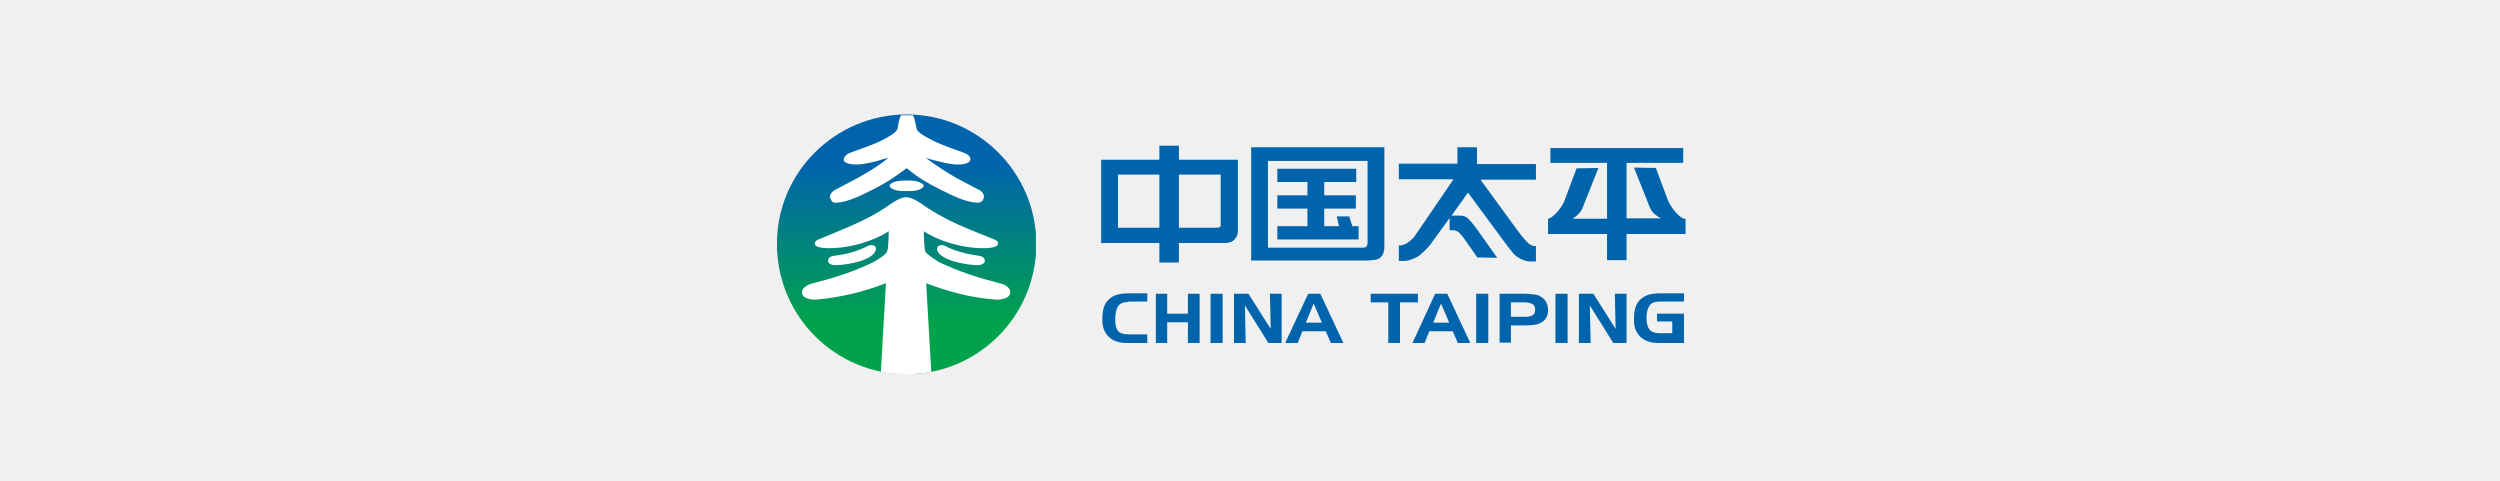
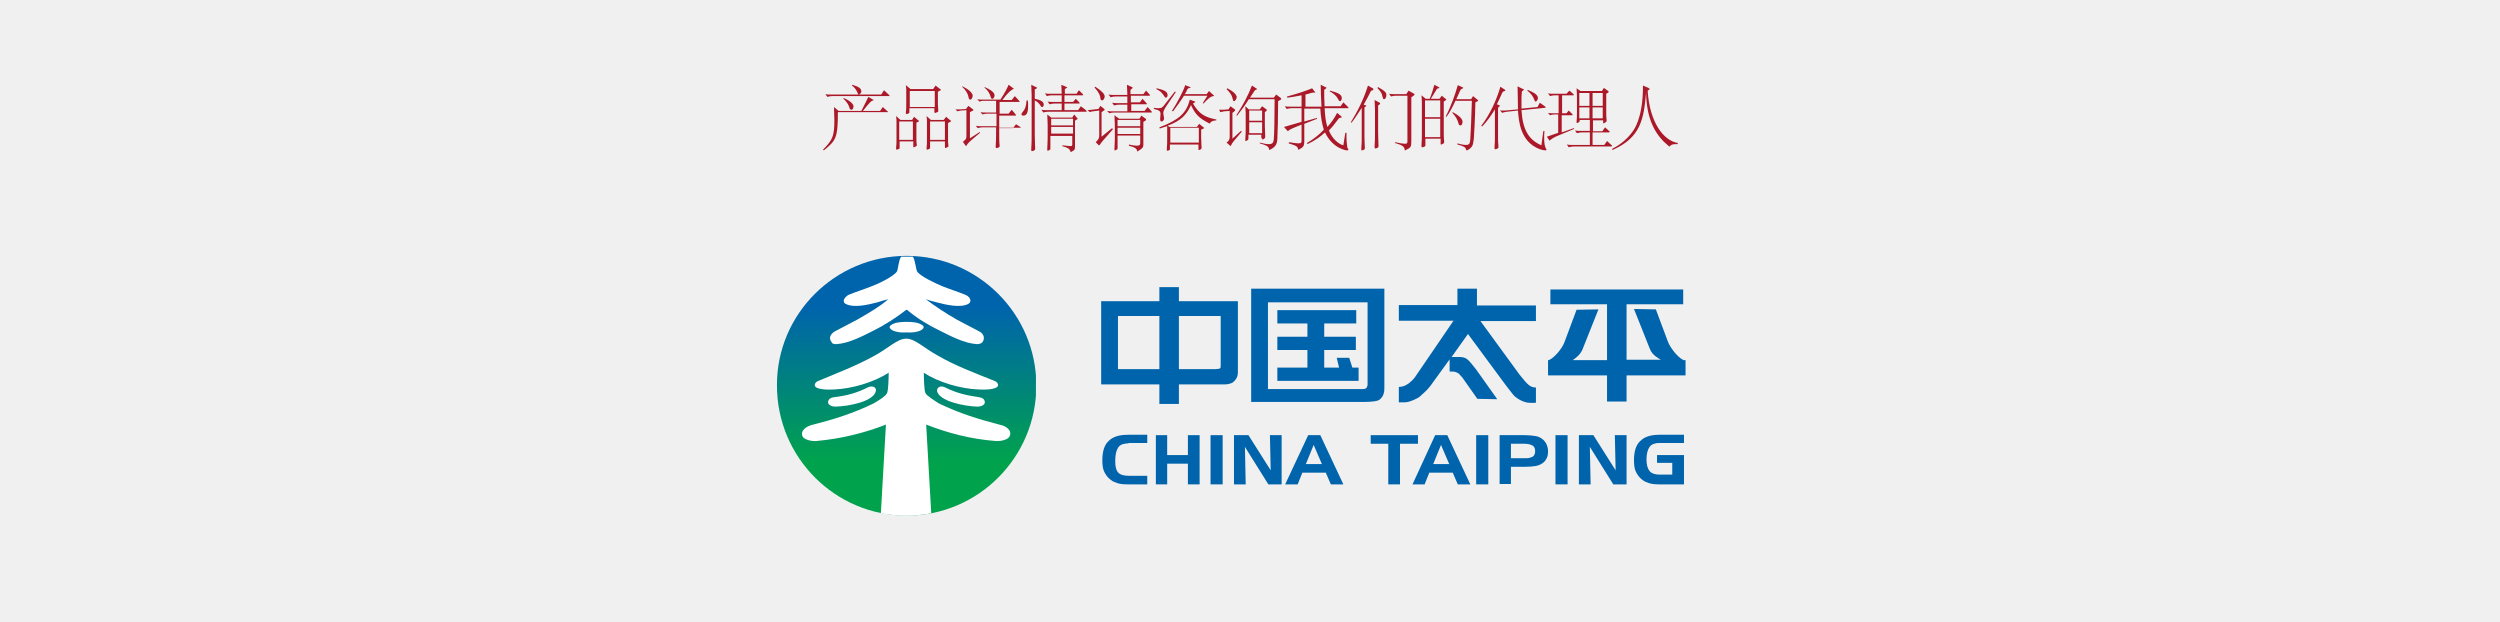
- <svg xmlns="http://www.w3.org/2000/svg" xmlns:xlink="http://www.w3.org/1999/xlink" version="1.1" id="Layer_1" x="0px" y="0px" width="640px" height="123px" viewBox="0 0 640 123" style="enable-background:new 0 0 640 123;" xml:space="preserve">
+ <svg xmlns="http://www.w3.org/2000/svg" xmlns:xlink="http://www.w3.org/1999/xlink" version="1.1" id="Layer_1" x="0px" y="0px" width="640px" height="159.2px" viewBox="0 0 640 159.2" style="enable-background:new 0 0 640 159.2;" xml:space="preserve">
  <style type="text/css">
	.st0{fill:#0064AC;}
	.st1{clip-path:url(#SVGID_2_);fill:url(#SVGID_3_);}
	.st2{fill:#FFFFFF;}
	.st3{fill:none;}
+ 	.st4{fill:#AB1929;}
</style>
  <g id="page-8-logo.svg">
-     <polygon class="st0" points="347.8,57.9 346.2,57.9 345.4,55.4 342.2,55.4 342.8,57.9 339,57.9 339,53.4 347.1,53.4 347.1,50    339,50 339,46.6 347.2,46.6 347.2,43.2 327,43.2 327,46.6 334.7,46.6 334.7,50 327,50 327,53.4 334.7,53.4 334.7,57.9 327,57.9    327,61.3 347.8,61.3  " />
-     <path class="st0" d="M350.1,62.2L350.1,62.2c0,0.5-0.2,0.7-0.3,0.9c-0.1,0.2-0.5,0.3-1,0.3h-24.2V41.2h25.5V62.2z M320.3,37.7v29   h28.6c2.5,0,3.9-0.2,4.4-0.7c0.5-0.5,0.8-0.9,0.9-1.4c0.2-0.5,0.2-1.1,0.2-1.7V37.7H320.3z" />
-     <path class="st0" d="M427,51.3l-3.1-8.3l-5.6-0.1l4.1,10.3c0.6,1.5,2.1,2.3,2.8,2.7h-8.8V41.7l14.5,0v-3.8h-34v3.8l14.5,0V56h-8.8   c0.6-0.4,1.9-1.3,2.5-2.7l4.1-10.3l-5.6,0.1l-3.1,8.3c-0.5,1.4-2.4,3.9-4,4.6h-0.2v3.9l15.1,0v6.7h5v-6.7l15.1,0V56h-0.5   C429.3,55.2,427.5,52.6,427,51.3" />
-     <path class="st0" d="M301.8,58.3L301.8,58.3h9.2c0.7,0,1.2-0.1,1.3-0.2c0.2-0.1,0.2-0.4,0.2-0.8V44.7h-10.7V58.3z M286.2,58.3   L286.2,58.3h10.6V44.7h-10.6V58.3z M281.9,40.9h14.9v-3.6h5v3.6h15.1v18.2c0,0.5-0.1,1-0.3,1.4c-0.2,0.4-0.5,0.8-1,1.2   c-0.5,0.3-1.2,0.5-2,0.5h-11.8v5h-5v-5h-14.9V40.9z" />
-     <path class="st0" d="M378.1,37.7h-5v4.2h-15v4h14l-9.9,14.5c-0.4,0.6-1.4,1.4-1.5,1.5c-0.6,0.4-1.2,0.8-2,0.9c-0.2,0-0.6,0.1-0.6,0   v4c-0.1,0,0.5,0,0.9,0c0.3,0,1,0,1.4-0.1c0.6-0.1,2.4-0.8,3.1-1.4c0.7-0.6,2-1.8,2.6-2.6l5-6.9v3.1c0.7,0,1.4,0,1.9,0.3   c0.4,0.1,0.7,0.5,1.4,1.3l3.8,5.4l5.1,0.1l-5.4-7.6c-2.1-2.7-2.5-3.1-4-3.2h-2.3l4.2-5.9l9.3,12.6c0.4,0.5,1.4,1.9,2.4,3.1   c1.3,1.3,3.1,1.9,3.9,1.9c0.9,0.1,1.4,0,1.8,0v-3.9c-0.3,0-0.6,0-1.1-0.2c-1.1-0.4-2.3-2.2-3.1-3.1l-10-13.7h14.2v-4h-15.1V37.7z" />
-     <path class="st0" d="M288.9,77.3c-1.2,0-2.1,0.3-2.6,1c-0.5,0.7-0.8,1.8-0.8,3.5c0,1.4,0.2,2.3,0.7,2.9c0.5,0.6,1.4,0.9,2.7,0.9   h4.8v2.2h-5c-1.1,0-2-0.1-2.6-0.3c-0.6-0.2-1.2-0.4-1.8-0.9c-0.7-0.5-1.2-1.2-1.6-2c-0.4-0.8-0.5-1.8-0.5-3c0-2.2,0.5-3.9,1.6-4.9   c1.1-1.1,2.7-1.6,5-1.6h4.9v2.1H288.9z" />
-     <polygon class="st0" points="298.8,75.2 298.8,80.3 304.1,80.3 304.1,75.2 307.1,75.2 307.1,87.8 304.1,87.8 304.1,82.5    298.8,82.5 298.8,87.8 295.9,87.8 295.9,75.2  " />
-     <rect x="309.9" y="75.2" class="st0" width="3.1" height="12.6" />
-     <polygon class="st0" points="315.9,75.2 319.6,75.2 325.3,84.2 325.1,75.2 328.1,75.2 328.1,87.8 324.7,87.8 318.7,78.2    318.9,87.8 315.9,87.8  " />
-     <path class="st0" d="M336.3,77.7L336.3,77.7l-2,4.9h4.1L336.3,77.7z M334.9,75.2h3.1l5.9,12.6h-3.2l-1.3-3h-6l-1.2,3H329   L334.9,75.2z" />
-     <polygon class="st0" points="355.4,77.4 350.9,77.4 350.9,75.2 363,75.2 363,77.4 358.4,77.4 358.4,87.8 355.4,87.8  " />
-     <path class="st0" d="M368.9,77.7L368.9,77.7l-2,4.9h4.1L368.9,77.7z M367.4,75.2h3.1l5.9,12.6h-3.2l-1.3-3h-6l-1.2,3h-3.1   L367.4,75.2z" />
-     <rect x="377.9" y="75.2" class="st0" width="3.1" height="12.6" />
-     <path class="st0" d="M390.2,77.4L390.2,77.4h-3.4v3.7h3.6c0.5,0,0.9,0,1.2-0.1c0.3-0.1,0.6-0.2,0.8-0.3c0.4-0.3,0.6-0.8,0.6-1.4   c0-0.7-0.2-1.1-0.6-1.4C391.9,77.6,391.2,77.4,390.2,77.4 M383.9,75.2h6.4c1.1,0,1.9,0.1,2.6,0.2c0.7,0.1,1.2,0.3,1.5,0.5   c0.3,0.2,0.6,0.4,0.8,0.6c0.2,0.2,0.4,0.5,0.6,0.8c0.3,0.6,0.5,1.3,0.5,2c0,0.7-0.1,1.4-0.4,1.9c-0.3,0.6-0.7,1-1.2,1.3   c-0.5,0.3-1,0.5-1.6,0.6c-0.6,0.1-1.5,0.2-2.7,0.2h-3.6v4.4h-2.9V75.2z" />
-     <rect x="398.2" y="75.2" class="st0" width="3.1" height="12.6" />
-     <polygon class="st0" points="404.2,75.2 407.9,75.2 413.6,84.2 413.4,75.2 416.4,75.2 416.4,87.8 413,87.8 407,78.2 407.2,87.8    404.2,87.8  " />
-     <path class="st0" d="M424.2,82.5v-2.2h6.9v7.5h-6.3c-1.1,0-2-0.1-2.6-0.3c-0.6-0.2-1.2-0.4-1.8-0.9c-0.7-0.5-1.2-1.2-1.6-2   c-0.4-0.8-0.5-1.8-0.5-3c0-2.2,0.5-3.9,1.6-4.9c1.1-1.1,2.7-1.6,4.9-1.6h6.3v2.1h-6.3c-1.1,0-2,0.3-2.5,1c-0.5,0.7-0.8,1.8-0.8,3.2   c0,1.4,0.3,2.4,0.8,3c0.5,0.6,1.4,0.9,2.5,0.9h3.3v-3H424.2z" />
+     <polygon class="st0" points="347.8,94.1 346.2,94.1 345.4,91.6 342.2,91.6 342.8,94.1 339,94.1 339,89.6 347.1,89.6 347.1,86.2    339,86.2 339,82.8 347.2,82.8 347.2,79.4 327,79.4 327,82.8 334.7,82.8 334.7,86.2 327,86.2 327,89.6 334.7,89.6 334.7,94.1    327,94.1 327,97.5 347.8,97.5  " />
+     <path class="st0" d="M350.1,98.4L350.1,98.4c0,0.5-0.2,0.7-0.3,0.9c-0.1,0.2-0.5,0.3-1,0.3h-24.2V77.4h25.5V98.4z M320.3,73.9v29   h28.6c2.5,0,3.9-0.2,4.4-0.7c0.5-0.5,0.8-0.9,0.9-1.4c0.2-0.5,0.2-1.1,0.2-1.7V73.9H320.3z" />
+     <path class="st0" d="M427,87.5l-3.1-8.3l-5.6-0.1l4.1,10.3c0.6,1.5,2.1,2.3,2.8,2.7h-8.8V77.9l14.5,0v-3.8h-34v3.8l14.5,0v14.3   h-8.8c0.6-0.4,1.9-1.3,2.5-2.7l4.1-10.3l-5.6,0.1l-3.1,8.3c-0.5,1.4-2.4,3.9-4,4.6h-0.2v3.9l15.1,0v6.7h5v-6.7l15.1,0v-3.9h-0.5   C429.3,91.4,427.5,88.8,427,87.5" />
+     <path class="st0" d="M301.8,94.5L301.8,94.5h9.2c0.7,0,1.2-0.1,1.3-0.2c0.2-0.1,0.2-0.4,0.2-0.8V80.9h-10.7V94.5z M286.2,94.5   L286.2,94.5h10.6V80.9h-10.6V94.5z M281.9,77.1h14.9v-3.6h5v3.6h15.1v18.2c0,0.5-0.1,1-0.3,1.4c-0.2,0.4-0.5,0.8-1,1.2   c-0.5,0.3-1.2,0.5-2,0.5h-11.8v5h-5v-5h-14.9V77.1z" />
+     <path class="st0" d="M378.1,73.9h-5v4.2h-15v4h14l-9.9,14.5c-0.4,0.6-1.4,1.4-1.5,1.5c-0.6,0.4-1.2,0.8-2,0.9c-0.2,0-0.6,0.1-0.6,0   v4c-0.1,0,0.5,0,0.9,0c0.3,0,1,0,1.4-0.1c0.6-0.1,2.4-0.8,3.1-1.4c0.7-0.6,2-1.8,2.6-2.6l5-6.9v3.1c0.7,0,1.4,0,1.9,0.3   c0.4,0.1,0.7,0.5,1.4,1.3l3.8,5.4l5.1,0.1l-5.4-7.6c-2.1-2.7-2.5-3.1-4-3.2h-2.3l4.2-5.9l9.3,12.6c0.4,0.5,1.4,1.9,2.4,3.1   c1.3,1.3,3.1,1.9,3.9,1.9c0.9,0.1,1.4,0,1.8,0v-3.9c-0.3,0-0.6,0-1.1-0.2c-1.1-0.4-2.3-2.2-3.1-3.1l-10-13.7h14.2v-4h-15.1V73.9z" />
+     <path class="st0" d="M288.9,113.5c-1.2,0-2.1,0.3-2.6,1c-0.5,0.7-0.8,1.8-0.8,3.5c0,1.4,0.2,2.3,0.7,2.9c0.5,0.6,1.4,0.9,2.7,0.9   h4.8v2.2h-5c-1.1,0-2-0.1-2.6-0.3c-0.6-0.2-1.2-0.4-1.8-0.9c-0.7-0.5-1.2-1.2-1.6-2c-0.4-0.8-0.5-1.8-0.5-3c0-2.2,0.5-3.9,1.6-4.9   c1.1-1.1,2.7-1.6,5-1.6h4.9v2.1H288.9z" />
+     <polygon class="st0" points="298.8,111.4 298.8,116.5 304.1,116.5 304.1,111.4 307.1,111.4 307.1,124 304.1,124 304.1,118.7    298.8,118.7 298.8,124 295.9,124 295.9,111.4  " />
+     <rect x="309.9" y="111.4" class="st0" width="3.1" height="12.6" />
+     <polygon class="st0" points="315.9,111.4 319.6,111.4 325.3,120.4 325.1,111.4 328.1,111.4 328.1,124 324.7,124 318.7,114.4    318.9,124 315.9,124  " />
+     <path class="st0" d="M336.3,113.9L336.3,113.9l-2,4.9h4.1L336.3,113.9z M334.9,111.4h3.1l5.9,12.6h-3.2l-1.3-3h-6l-1.2,3H329   L334.9,111.4z" />
+     <polygon class="st0" points="355.4,113.6 350.9,113.6 350.9,111.4 363,111.4 363,113.6 358.4,113.6 358.4,124 355.4,124  " />
+     <path class="st0" d="M368.9,113.9L368.9,113.9l-2,4.9h4.1L368.9,113.9z M367.4,111.4h3.1l5.9,12.6h-3.2l-1.3-3h-6l-1.2,3h-3.1   L367.4,111.4z" />
+     <rect x="377.9" y="111.4" class="st0" width="3.1" height="12.6" />
+     <path class="st0" d="M390.2,113.6L390.2,113.6h-3.4v3.7h3.6c0.5,0,0.9,0,1.2-0.1c0.3-0.1,0.6-0.2,0.8-0.3c0.4-0.3,0.6-0.8,0.6-1.4   c0-0.7-0.2-1.1-0.6-1.4C391.9,113.8,391.2,113.6,390.2,113.6 M383.9,111.4h6.4c1.1,0,1.9,0.1,2.6,0.2c0.7,0.1,1.2,0.3,1.5,0.5   c0.3,0.2,0.6,0.4,0.8,0.6c0.2,0.2,0.4,0.5,0.6,0.8c0.3,0.6,0.5,1.3,0.5,2c0,0.7-0.1,1.4-0.4,1.9c-0.3,0.6-0.7,1-1.2,1.3   c-0.5,0.3-1,0.5-1.6,0.6c-0.6,0.1-1.5,0.2-2.7,0.2h-3.6v4.4h-2.9V111.4z" />
+     <rect x="398.2" y="111.4" class="st0" width="3.1" height="12.6" />
+     <polygon class="st0" points="404.2,111.4 407.9,111.4 413.6,120.4 413.4,111.4 416.4,111.4 416.4,124 413,124 407,114.4 407.2,124    404.2,124  " />
+     <path class="st0" d="M424.2,118.7v-2.2h6.9v7.5h-6.3c-1.1,0-2-0.1-2.6-0.3c-0.6-0.2-1.2-0.4-1.8-0.9c-0.7-0.5-1.2-1.2-1.6-2   c-0.4-0.8-0.5-1.8-0.5-3c0-2.2,0.5-3.9,1.6-4.9c1.1-1.1,2.7-1.6,4.9-1.6h6.3v2.1h-6.3c-1.1,0-2,0.3-2.5,1c-0.5,0.7-0.8,1.8-0.8,3.2   c0,1.4,0.3,2.4,0.8,3c0.5,0.6,1.4,0.9,2.5,0.9h3.3v-3H424.2z" />
    <g>
      <defs>
-         <path id="SVGID_1_" d="M232.1,29.3c18.3,0,33.2,14.9,33.2,33.2c0,18.4-14.9,33.3-33.2,33.3c-18.3,0-33.2-14.9-33.2-33.3     C198.8,44.2,213.8,29.3,232.1,29.3" />
+         <path id="SVGID_1_" d="M232.1,65.5c18.3,0,33.2,14.9,33.2,33.2c0,18.4-14.9,33.3-33.2,33.3c-18.3,0-33.2-14.9-33.2-33.3     C198.8,80.4,213.8,65.5,232.1,65.5" />
      </defs>
      <clipPath id="SVGID_2_">
        <use xlink:href="#SVGID_1_" style="overflow:visible;" />
      </clipPath>
-       <linearGradient id="SVGID_3_" gradientUnits="userSpaceOnUse" x1="-2470.471" y1="135.871" x2="-2468.479" y2="135.871" gradientTransform="matrix(0 -33.3405 33.3414 0 -4298.07 -82271.078)">
+       <linearGradient id="SVGID_3_" gradientUnits="userSpaceOnUse" x1="-2471.071" y1="152.067" x2="-2469.078" y2="152.067" gradientTransform="matrix(0 -33.3405 33.3414 0 -4838.065 -82254.883)">
        <stop offset="0" style="stop-color:#00A34C" />
        <stop offset="0.2" style="stop-color:#00A34C" />
        <stop offset="0.8" style="stop-color:#0064AC" />
        <stop offset="1" style="stop-color:#0064AC" />
      </linearGradient>
-       <rect x="198.8" y="29.3" class="st1" width="66.4" height="66.4" />
+       <rect x="198.8" y="65.5" class="st1" width="66.4" height="66.4" />
    </g>
-     <path class="st2" d="M250.7,65.5L250.7,65.5c-3.4-0.5-5.9-1.1-8.7-2.5c-1.1-0.6-2.3-0.1-2.1,1c0.7,2.5,6.8,3.8,10.4,3.9   c0.7,0,2-0.4,1.8-1.3C252,66,251.5,65.6,250.7,65.5 M224.2,64L224.2,64c0.3-1.1-0.9-1.6-2.1-1c-2.8,1.4-5.3,2.1-8.7,2.5   c-0.8,0.1-1.3,0.5-1.4,1.1c-0.2,0.9,1.1,1.3,1.8,1.3C217.4,67.8,223.5,66.6,224.2,64z M214.1,51.9L214.1,51.9   c3.2-0.2,6.6-2,9.6-3.5c2.8-1.4,5.6-3.2,8.2-5.2c0.1-0.1,0.2-0.1,0.2-0.1s0.1,0,0.2,0.1c2.5,2.1,5.3,3.8,8.2,5.2   c3,1.5,6.4,3.3,9.6,3.5c0.7,0,1.1-0.2,1.4-0.5c0.8-1.1,0.2-2.2-0.7-2.7c-2.1-1.1-3.8-2-5.9-3.1c-2.6-1.5-5.4-3.3-7.9-5.2   c0.9,0.3,1.9,0.6,2.8,0.8c2.3,0.6,6,1.5,8.1,0.4c1.1-0.7,0.3-1.9-0.7-2.3c-1.9-0.8-3.9-1.4-5.9-2.2c-1.7-0.7-5.8-2.6-6.5-3.8   c-0.3-0.4-0.5-2.9-1.1-3.8v0c-0.5,0-1,0-1.5,0c-0.5,0-1,0-1.5,0c-0.7,0.9-0.8,3.5-1.1,3.8c-0.7,1.2-4.8,3.2-6.5,3.8   c-2,0.8-4,1.4-5.9,2.2c-0.9,0.5-1.8,1.7-0.7,2.3c2.1,1.1,5.8,0.2,8.1-0.4c0.9-0.3,1.9-0.6,2.8-0.8c-2.3,2-5.3,3.7-7.9,5.2   c-2.1,1.1-3.8,2-5.9,3.1c-0.9,0.6-1.6,1.6-0.7,2.7C213,51.8,213.5,51.9,214.1,51.9z M232.1,46.2L232.1,46.2c-1.5,0-3.1,0.1-4.1,0.9   c-0.7,0.5,0.1,1.3,1.4,1.6c1.3,0.3,1.8,0.2,2.7,0.2c0.9,0,1.4,0.1,2.7-0.2c1.3-0.3,2.1-1.1,1.4-1.6   C235.1,46.3,233.6,46.2,232.1,46.2z M256.2,72.6c-5.8-1.5-10.6-3-15.8-5.5c-1.1-0.7-3.2-2-3.5-2.7c-0.3-0.7-0.4-3.6-0.4-5.2   c3.7,2.5,9.4,4.1,13.9,4.3c1.5,0.1,4.8,0.1,5.1-1c0.1-0.6-0.4-0.9-0.7-1.1c-5.2-2.1-10.1-3.9-14.6-6.5c-3.7-2-5.9-4.4-8.2-4.4   c-2.3,0-4.5,2.4-8.2,4.4c-4.5,2.5-9.5,4.4-14.5,6.5c-0.4,0.2-0.8,0.6-0.7,1.1c0.2,1.1,3.5,1.1,5,1c4.5-0.2,10.1-1.8,13.9-4.3   c0,1.7-0.1,4.5-0.4,5.2c-0.3,0.8-2.3,2-3.5,2.7c-5.2,2.5-9.9,4-15.8,5.5c-1.2,0.3-3.1,1.4-2.3,3c0.5,0.8,2.3,1.2,3.5,1.1   c6.4-0.6,12.1-2,17.8-4.2c-0.4,7.1-0.9,15.5-1.3,22.7c4.2,0.8,8.7,0.8,12.9,0c-0.4-7.2-0.9-15.5-1.3-22.7   c5.7,2.2,11.4,3.7,17.8,4.2c1.3,0.1,3-0.3,3.5-1.1C259.3,74,257.4,72.8,256.2,72.6z" />
-     <rect y="0" class="st3" width="640" height="123" />
+     <path class="st2" d="M250.7,101.7L250.7,101.7c-3.4-0.5-5.9-1.1-8.7-2.5c-1.1-0.6-2.3-0.1-2.1,1c0.7,2.5,6.8,3.8,10.4,3.9   c0.7,0,2-0.4,1.8-1.3C252,102.2,251.5,101.8,250.7,101.7 M224.2,100.2L224.2,100.2c0.3-1.1-0.9-1.6-2.1-1c-2.8,1.4-5.3,2.1-8.7,2.5   c-0.8,0.1-1.3,0.5-1.4,1.1c-0.2,0.9,1.1,1.3,1.8,1.3C217.4,104,223.5,102.8,224.2,100.2z M214.1,88.1L214.1,88.1   c3.2-0.2,6.6-2,9.6-3.5c2.8-1.4,5.6-3.2,8.2-5.2c0.1-0.1,0.2-0.1,0.2-0.1s0.1,0,0.2,0.1c2.5,2.1,5.3,3.8,8.2,5.2   c3,1.5,6.4,3.3,9.6,3.5c0.7,0,1.1-0.2,1.4-0.5c0.8-1.1,0.2-2.2-0.7-2.7c-2.1-1.1-3.8-2-5.9-3.1c-2.6-1.5-5.4-3.3-7.9-5.2   c0.9,0.3,1.9,0.6,2.8,0.8c2.3,0.6,6,1.5,8.1,0.4c1.1-0.7,0.3-1.9-0.7-2.3c-1.9-0.8-3.9-1.4-5.9-2.2c-1.7-0.7-5.8-2.6-6.5-3.8   c-0.3-0.4-0.5-2.9-1.1-3.8v0c-0.5,0-1,0-1.5,0c-0.5,0-1,0-1.5,0c-0.7,0.9-0.8,3.5-1.1,3.8c-0.7,1.2-4.8,3.2-6.5,3.8   c-2,0.8-4,1.4-5.9,2.2c-0.9,0.5-1.8,1.7-0.7,2.3c2.1,1.1,5.8,0.2,8.1-0.4c0.9-0.3,1.9-0.6,2.8-0.8c-2.3,2-5.3,3.7-7.9,5.2   c-2.1,1.1-3.8,2-5.9,3.1c-0.9,0.6-1.6,1.6-0.7,2.7C213,88,213.5,88.1,214.1,88.1z M232.1,82.4L232.1,82.4c-1.5,0-3.1,0.1-4.1,0.9   c-0.7,0.5,0.1,1.3,1.4,1.6c1.3,0.3,1.8,0.2,2.7,0.2c0.9,0,1.4,0.1,2.7-0.2c1.3-0.3,2.1-1.1,1.4-1.6   C235.1,82.5,233.6,82.4,232.1,82.4z M256.2,108.8c-5.8-1.5-10.6-3-15.8-5.5c-1.1-0.7-3.2-2-3.5-2.7c-0.3-0.7-0.4-3.6-0.4-5.2   c3.7,2.5,9.4,4.1,13.9,4.3c1.5,0.1,4.8,0.1,5.1-1c0.1-0.6-0.4-0.9-0.7-1.1c-5.2-2.1-10.1-3.9-14.6-6.5c-3.7-2-5.9-4.4-8.2-4.4   c-2.3,0-4.5,2.4-8.2,4.4c-4.5,2.5-9.5,4.4-14.5,6.5c-0.4,0.2-0.8,0.6-0.7,1.1c0.2,1.1,3.5,1.1,5,1c4.5-0.2,10.1-1.8,13.9-4.3   c0,1.7-0.1,4.5-0.4,5.2c-0.3,0.8-2.3,2-3.5,2.7c-5.2,2.5-9.9,4-15.8,5.5c-1.2,0.3-3.1,1.4-2.3,3c0.5,0.8,2.3,1.2,3.5,1.1   c6.4-0.6,12.1-2,17.8-4.2c-0.4,7.1-0.9,15.5-1.3,22.7c4.2,0.8,8.7,0.8,12.9,0c-0.4-7.2-0.9-15.5-1.3-22.7   c5.7,2.2,11.4,3.7,17.8,4.2c1.3,0.1,3-0.3,3.5-1.1C259.3,110.2,257.4,109,256.2,108.8z" />
+     <rect y="0" class="st3" width="640" height="159.2" />
+     <path class="st4" d="M248.3,35.4v-6.7l0.8-0.4c0.1-0.1,0.1-0.1,0.1-0.1c0,0,0-0.1-0.1-0.2l-1.2-0.9l-0.6,0.8l-1.4,0.1   c-0.6,0-0.9,0-1.3,0l0.5,0.5c0.3-0.1,0.5-0.1,0.9-0.2l1.4-0.1v6.6c0,0.7-0.1,0.9-0.9,1.5l0.7,1c0,0.1,0.1,0.1,0.1,0.1   s0.1,0,0.1-0.1c0.4-0.7,0.6-0.9,3.5-3.3l-0.1-0.2L248.3,35.4z M242.2,29.9l-0.6,0.8h-3.3l-1.1-1c0,0.3,0.1,0.8,0.1,1v5.1   c0,0.6,0,1.5-0.1,2.1V38c0,0.2,0,0.3,0.2,0.3c0.1,0,0.2,0,0.3-0.1c0.3-0.1,0.4-0.2,0.4-0.3v-1.7h3.8v1.4c0,0.2,0,0.3,0.1,0.3   c0,0,0.8-0.2,0.8-0.5v-0.1c-0.1-0.5-0.1-1-0.1-1.7v-4.1l0.7-0.4c0.1-0.1,0.1-0.1,0.1-0.1c0-0.1,0-0.1-0.1-0.1L242.2,29.9z    M241.9,35.8h-3.8v-4.7h3.8V35.8z M234,29.9l-0.5,0.8h-3l-1.1-1c0,0.3,0.1,0.8,0.1,1v5.1c0,0.6,0,1.4-0.1,2V38c0,0.2,0,0.3,0.2,0.3   c0.1,0,0.2,0,0.3-0.1c0.4-0.1,0.4-0.2,0.4-0.3v-1.7h3.5v1.2c0,0.2,0,0.3,0.1,0.3c0.1,0,0.2,0,0.3-0.1c0.4-0.2,0.5-0.2,0.5-0.4v-0.1   c-0.1-0.5-0.1-1-0.1-1.7v-4l0.6-0.3c0.1-0.1,0.1-0.1,0.1-0.1c0,0,0-0.1-0.1-0.1L234,29.9z M233.7,35.8h-3.5v-4.7h3.5V35.8z    M262.8,25.7c-0.1,1.6-0.4,2.3-1.1,3.1c-0.2,0.2-0.2,0.3-0.2,0.5c0,0.2,0.2,0.3,0.5,0.3c1.1,0,1.2-1.4,1.2-2.7c0-0.4,0-0.8-0.1-1.2   H262.8z M260.1,31.8l-0.8,1h-3.5v-3.2h4.1c0.1,0,0.2,0,0.2-0.1c0,0,0-0.1-0.1-0.2l-1-1.2l-0.8,1h-2.3v-3h5c0.1,0,0.1,0,0.1-0.1   s0-0.1-0.1-0.2l-1.1-1.2l-0.8,1h-2.4c1.5-2,2.3-2.6,2.8-2.8c0.1,0,0.1,0,0.1-0.1c0,0,0-0.1-0.1-0.1l-1.2-0.9   c-0.3,0.8-1.1,2.3-2.1,3.8h-4.7c-0.4,0-0.8,0-1.2-0.1l0.5,0.6c0.3-0.1,0.8-0.2,1.1-0.2h3.2v3h-2.8c-0.4,0-0.8,0-1.2-0.1l0.5,0.6   c0.3-0.1,0.8-0.2,1.1-0.2h2.5v3.2H251c-0.4,0-0.8,0-1.2-0.1l0.5,0.6c0.3-0.1,0.8-0.2,1.1-0.2h3.6v1.2c0,1,0,2.5-0.1,3.5v0.2   c0,0.3,0,0.4,0.2,0.4c0.1,0,0.2,0,0.4-0.1c0.4-0.1,0.4-0.2,0.4-0.5v-0.1c-0.1-0.8-0.1-2.1-0.1-3.3v-1.2h5.3c0.1,0,0.2,0,0.2-0.1   s0-0.1-0.1-0.1L260.1,31.8z M266.4,27.1c0.1,0.2,0.2,0.3,0.4,0.3c0.2,0,0.4-0.3,0.4-0.6c0-1-1.3-1.3-2.3-1.5v-2.4   c0.5-0.3,0.6-0.3,0.6-0.4c0-0.1-0.1-0.1-0.3-0.2l-1.2-0.6c0,0.7,0.1,1.9,0.1,2.6v10.1c0,1,0,2.6-0.1,3.7v0.2c0,0.3,0,0.4,0.2,0.4   c0.1,0,0.2-0.1,0.4-0.1c0.3-0.2,0.4-0.2,0.4-0.5v-0.1c0-0.7-0.1-2.2-0.1-3.5v-8.8C265.7,26.1,266.1,26.6,266.4,27.1z M300.3,28.5   c0.9-1.2,2-2.7,2.8-4h6l-1.2,1.9l0.2,0.1c1.4-1.5,1.9-1.8,2.5-1.9c0.1,0,0.2,0,0.2-0.1c0,0,0-0.1-0.1-0.1l-1.2-1.1l-0.6,0.8h-5.6   c0.3-0.4,0.5-0.8,0.6-1.1c0.1-0.3,0.3-0.4,0.7-0.5c0.1,0,0.2-0.1,0.2-0.1c0-0.1-0.1-0.1-0.1-0.1l-1.3-0.5c-0.3,1.2-2,4.5-3.4,6.6   L300.3,28.5z M226.3,23.1l-0.7,1.1h-13c-0.4,0-0.9,0-1.3-0.1l0.5,0.7c0.3-0.1,0.8-0.2,1.2-0.2h14.6c0.1,0,0.1,0,0.1-0.1   s0-0.1-0.1-0.2L226.3,23.1z M298.1,24.7c0.2,0.3,0.3,0.3,0.4,0.3c0.2,0,0.4-0.3,0.4-0.6c0-0.8-0.5-1.3-2.8-1.8l-0.1,0.2   C297.1,23.3,297.5,23.8,298.1,24.7z M392.8,25.6c0.1,0.3,0.2,0.4,0.3,0.4c0.3,0,0.6-0.5,0.6-0.9c0-0.8-0.8-1.3-2.6-2.1l-0.1,0.2   C391.9,23.9,392.5,24.7,392.8,25.6z M282.2,25.7c0.2,0,0.6-0.5,0.6-1c0-0.6-0.6-1.3-2.4-2.5l-0.2,0.2c1.2,1.3,1.5,2.2,1.5,2.8   C281.8,25.6,281.9,25.7,282.2,25.7z M342.5,25.3c0.2,0.4,0.3,0.6,0.6,0.6c0.2,0,0.4-0.4,0.4-0.8c0-1-1.2-1.4-3-1.9l-0.1,0.2   C341.5,23.9,342.3,24.8,342.5,25.3z M315.5,25.1c0.2,0.7,0.2,0.8,0.4,0.8c0.3,0,0.7-0.6,0.7-1.1c0-0.1,0-0.2-0.1-0.3   c-0.2-0.5-0.8-1.1-2.3-1.9l-0.2,0.2C315.1,23.9,315.4,24.6,315.5,25.1z M219.5,23.7c0.1,0.2,0.2,0.5,0.3,0.5c0.2,0,0.7-0.3,0.7-0.8   c0-0.8-0.7-1.2-2.3-1.7l-0.1,0.2C218.7,22.3,219.3,23.1,219.5,23.7z M226,27.4l-0.7,1h-4.4c1.9-2.4,2.2-2.6,2.6-2.7   c0.1,0,0.2-0.1,0.2-0.1c0,0-0.1-0.1-0.2-0.1l-1.2-0.7c-0.7,1.4-1.1,2.3-1.8,3.6h-5.8l-1.2-1c0,1.3,0.1,2.5,0.1,3.4   c0,4.1-0.5,5.1-2.9,7.5l0.2,0.2c3.1-2.5,3.6-3.2,3.6-9.8h12.7c0.1,0,0.1,0,0.1-0.1c0,0,0-0.1-0.1-0.1L226,27.4z M218,28.1   c0.2,0,0.5-0.3,0.5-0.9c0-0.5-0.8-1.4-2.5-2.1l-0.1,0.2c0.8,0.6,1.5,1.8,1.6,2.4C217.6,28,217.8,28.1,218,28.1z M248.4,25.5   c0.3,0,0.6-0.5,0.6-1c0-0.1,0-0.3-0.1-0.4c-0.2-0.5-0.9-1.2-2.5-2l-0.1,0.1c1,0.9,1.5,1.9,1.6,2.5C248,25.4,248.2,25.5,248.4,25.5z    M253.6,24.8c0.1,0.3,0.2,0.5,0.4,0.5c0.4,0,0.6-0.5,0.6-0.9c0-0.9-1.4-1.6-2.5-2.1l-0.1,0.1C252.9,23.1,253.4,24,253.6,24.8z    M232.1,29.2c0.1,0,0.2,0,0.3-0.1c0.4-0.1,0.4-0.2,0.4-0.4v-1h6.4v0.9c0,0.2,0,0.3,0.2,0.3c0.1,0,0.2,0,0.3-0.1   c0.4-0.1,0.5-0.2,0.5-0.4c0-0.1-0.1-1.5-0.1-1.7v-3.2l0.7-0.4c0.1-0.1,0.1-0.1,0.1-0.1c0,0,0-0.1-0.1-0.1l-1.3-1l-0.6,0.9h-5.8   l-1.2-1c0,0.3,0.1,0.8,0.1,1v3.9c0,0.6,0,1.5-0.1,2.1V29C232,29.2,232,29.2,232.1,29.2z M232.9,23.3h6.4v4.1h-6.4V23.3z    M353.2,26.3l-1.3-0.7c0,0.7,0.1,1.9,0.1,2.6v5.5c0,1,0,2.6-0.1,3.7v0.2c0,0.3,0,0.4,0.2,0.4c0.1,0,0.2,0,0.4-0.1   c0.3-0.1,0.4-0.2,0.4-0.5v-0.1c0-0.7-0.1-2-0.1-3.5V27l0.4-0.3c0.1-0.1,0.1-0.1,0.1-0.2S353.3,26.4,353.2,26.3z M378.2,25.5   l-1.1-0.9l-0.5,0.8h-3.8c0.3-0.6,0.6-1.3,0.9-2c0.2-0.5,0.4-0.6,0.6-0.7s0.3-0.1,0.3-0.2s-0.1-0.1-0.3-0.2l-1.1-0.5   c-0.7,2.5-1.9,5.8-3.1,8l0.2,0.1c0.9-1.2,1.5-2.4,2.3-4.1h4.2c-0.1,4.3-0.3,8-0.4,9.8c-0.1,1.1-0.2,1.5-1.1,1.5   c-0.5,0-1.2-0.1-2.2-0.4l0,0.3c1.6,0.4,2.1,0.7,2.2,1.3c0.1,0.1,0.1,0.2,0.2,0.2c0,0,0.1,0,0.1,0c1.4-0.8,1.5-1.3,1.7-3   c0.1-1.5,0.3-4.7,0.4-9.3l0.6-0.3c0.1-0.1,0.1-0.1,0.1-0.2C378.3,25.6,378.3,25.6,378.2,25.5z M369.6,26l0.6-0.4   c0.1-0.1,0.1-0.1,0.1-0.1c0,0-0.1-0.1-0.1-0.1l-1.1-0.9l-0.6,0.8h-2.2l1.4-2.3c0.2-0.3,0.3-0.4,0.6-0.4c0.1,0,0.2-0.1,0.2-0.1   c0-0.1-0.1-0.1-0.2-0.2l-1.1-0.6c-0.3,1.1-0.7,2.4-1.2,3.6H365l-1.1-0.9c0,0.5,0.1,0.8,0.1,1.8v7.5c0,1,0,2.5-0.1,3.5v0.1   c0,0.3,0,0.4,0.2,0.4c0.1,0,0.2,0,0.4-0.1c0.3-0.1,0.4-0.2,0.4-0.4v-1.7h3.9v1.3c0,0.1,0,0.2,0.1,0.2c0.1,0,0.2,0,0.3-0.1   c0.4-0.2,0.5-0.2,0.5-0.5v-0.1c-0.1-0.8-0.1-1.9-0.1-3.3V26z M368.7,35.1h-3.9v-4.7h3.9V35.1z M368.7,30h-3.9v-4.3h3.9V30z    M352.8,22.3l-0.2,0.2c1,1.1,1.2,1.5,1.3,2.2c0.2,0.6,0.2,0.7,0.4,0.7c0.3,0,0.6-0.4,0.6-1C355,23.7,354.4,23.2,352.8,22.3z    M360.6,23.2l-0.6,0.9h-3.1c-0.4,0-0.8,0-1.3-0.1l0.5,0.7c0.3-0.1,0.8-0.2,1.2-0.2h3v11.7c0,0.4-0.1,0.6-0.6,0.6   c-0.4,0-1.2-0.1-2.6-0.4l0,0.2c2.1,0.6,2.4,1,2.5,1.7c0,0.1,0,0.2,0.1,0.2c0,0,0.1,0,0.2-0.1c1.3-0.6,1.4-0.8,1.4-2.4V24.9l0.7-0.5   c0.1-0.1,0.1-0.1,0.1-0.2c0-0.1,0-0.1-0.1-0.2L360.6,23.2z M373.9,32.1c0.3,0,0.5-0.4,0.5-0.9c0-0.2,0-0.3-0.1-0.5   c-0.2-0.5-0.9-1.2-2.4-2l-0.1,0.2c0.9,0.9,1.4,1.9,1.6,2.8C373.5,32,373.6,32.1,373.9,32.1z M351.4,22.6l-1.2-0.7   c-1,3.3-2.7,6.7-4.4,9.4l0.2,0.1c0.8-1,1.7-2.4,2.6-3.8v7.3c0,0.9,0,2-0.1,3v0.2c0,0.3,0,0.4,0.1,0.4c0.1,0,0.2,0,0.4-0.1   c0.4-0.2,0.4-0.2,0.4-0.5v-0.1c0-0.6-0.1-1.4-0.1-2.8v-7.5c0.4-0.3,0.5-0.4,0.5-0.4c0-0.1,0-0.1-0.1-0.1l-0.6-0.2   c0.7-1.2,1.3-2.4,1.7-3.2c0.1-0.3,0.2-0.4,0.6-0.5c0.1-0.1,0.2-0.1,0.2-0.2S351.5,22.6,351.4,22.6z M421.8,23.2   c0.5-0.3,0.5-0.3,0.5-0.4c0-0.1-0.1-0.1-0.3-0.3l-1.4-0.6c0,4.5-0.6,7.5-1.6,9.9c-0.9,2.3-3.4,4.9-6.3,6.3l0.1,0.3   c7.3-3.2,8-8,8.6-14.7c0.1,7.3,2.7,11.2,5.8,13.7c0.1,0.1,0.1,0.1,0.2,0.1c0,0,0.1,0,0.1-0.1c0.3-0.3,0.6-0.5,1.4-0.5   c0.2,0,0.4,0,0.6,0v-0.3C425.9,36,422.3,31.4,421.8,23.2z M411.4,36.1l-0.7,1h-3v-3.2h4.1c0.2,0,0.3-0.1,0.3-0.1   c0-0.1-0.1-0.1-0.1-0.2l-1.1-1l-0.7,1h-2.4v-2.8h2.6c0,0.7,0,0.8,0.1,0.8c0,0,0.8-0.3,0.8-0.7c0,0,0-0.1,0-0.1   c-0.1-0.6-0.1-1.4-0.1-2.1V24l0.5-0.3c0.1-0.1,0.1-0.1,0.1-0.2s0-0.1-0.1-0.2l-1.1-0.8l-0.5,0.8h-5.5l-1-0.7c0,0.6,0.1,1.2,0.1,1.9   v4.2c0,0.9,0,1.7-0.1,2.4v0.1c0,0.2,0,0.3,0.1,0.3c0.1,0,0.2-0.1,0.3-0.1c0.4-0.2,0.4-0.3,0.4-0.7h2.6v2.8h-2.5   c-0.4,0-0.9,0-1.3-0.1l0.5,0.7c0.3-0.1,0.8-0.2,1.2-0.2h2.1v3.2h-4.6c-0.4,0-0.9,0-1.3-0.1l0.5,0.7c0.3-0.1,0.8-0.2,1.2-0.2h9.7   c0.1,0,0.2-0.1,0.2-0.1c0-0.1,0-0.1-0.1-0.2L411.4,36.1z M407.7,23.8h2.6v3.3h-2.6V23.8z M407.7,27.5h2.6v2.8h-2.6V27.5z    M406.9,30.3h-2.6v-2.8h2.6V30.3z M406.9,27.1h-2.6v-3.3h2.6V27.1z M383.7,26.9l-0.5-0.2c0.5-1,0.9-1.9,1.3-2.8   c0.2-0.4,0.3-0.5,0.7-0.6c0.1-0.1,0.2-0.1,0.2-0.1s-0.1-0.1-0.1-0.2l-1.2-0.8c-1,3.5-2.8,7.3-4.9,10l0.2,0.2   c1.3-1.3,2.3-2.8,3.3-4.4v6.6c0,0.9,0,2-0.1,3v0.2c0,0.3,0,0.4,0.2,0.4c0.1,0,0.2,0,0.4-0.1c0.4-0.2,0.4-0.2,0.4-0.5v-0.1   c-0.1-0.8-0.1-1.7-0.1-2.8v-7.1l0.4-0.4c0.1-0.1,0.1-0.1,0.1-0.1C383.9,27,383.8,26.9,383.7,26.9z M402.9,32.8l-3.1,1.1v-4.4h2.6   c0.1,0,0.2,0,0.2-0.1c0-0.1,0-0.1-0.1-0.2l-0.9-0.9L401,29h-1.1v-4.6h2.8c0.1,0,0.2,0,0.2-0.1c0-0.1,0-0.1-0.1-0.2l-1-0.9L401,24   h-3.4c-0.4,0-0.9,0-1.3-0.1l0.5,0.7c0.3-0.1,0.8-0.2,1.2-0.2h1V29h-1.4c-0.4,0-0.8,0-1.3-0.1l0.5,0.6c0.3-0.1,0.8-0.2,1.1-0.2h1   v4.7l-2.9,1l0.6,0.9c0.1,0.1,0.1,0.1,0.1,0.1c0,0,0.1,0,0.1-0.1c0.2-0.2,0.8-0.6,1.4-0.9L403,33L402.9,32.8z M395.3,35.2   c0-0.5,0-1,0.1-1.6l-0.3-0.1l-0.5,3.7c-3.2-1.4-4.8-3.9-5.1-9l6-0.6c0.1,0,0.2-0.1,0.2-0.1c0,0,0-0.1-0.1-0.2l-1.4-1l-0.6,1.1   l-4.1,0.4c0-0.6,0-1.2,0-1.9c0-0.8,0-1.7,0.1-2.5l0.4-0.3c0.1-0.1,0.1-0.1,0.1-0.2c0-0.1-0.1-0.1-0.2-0.1l-1.4-0.7   c0,1.4,0.1,4.1,0.1,5.9l-3.3,0.3c-0.4,0-0.9,0-1.3,0l0.6,0.6c0.3-0.2,0.8-0.2,1.2-0.3l2.8-0.3c0.2,2.5,0.5,8,5.6,9.9   c0.6,0.2,1.1,0.3,1.5,0.3c0.1,0,0.2-0.1,0.2-0.2c0-0.1,0-0.1-0.1-0.2C395.5,37.6,395.3,36.8,395.3,35.2z M293.3,30.4l-1.1-0.8   l-0.5,0.8h-5.2l-1.2-0.9c0,0.7,0.1,1.9,0.1,2.6v3.5c0,0.1-0.1,2.1-0.1,2.5c0,0.3,0,0.4,0.1,0.4c0.1,0,0.2,0,0.3-0.1   c0.4-0.2,0.4-0.3,0.4-0.5v-3.2h5.8v1.9c0,0.4-0.1,0.7-0.9,0.7c-0.4,0-1.1-0.1-2-0.3l0,0.3c1.6,0.4,2,0.8,2.1,1.3   c0,0.1,0.1,0.2,0.1,0.2c0,0,0.1,0,0.1-0.1c1.2-0.7,1.4-1,1.4-1.6v-5.9l0.5-0.3c0.1-0.1,0.2-0.1,0.2-0.2   C293.4,30.5,293.4,30.5,293.3,30.4z M291.9,34.3h-5.8v-1.6h5.8V34.3z M291.9,32.3h-5.8v-1.6h5.8V32.3z M293.8,27.4l-0.8,1h-3.4   v-1.7h3.7c0.2,0,0.3,0,0.3-0.1c0-0.1-0.1-0.1-0.2-0.3l-0.9-1l-0.7,0.9h-2.3v-1.7h4.7c0.2,0,0.2,0,0.2-0.1s-0.1-0.2-0.2-0.3   l-0.8-0.9l-0.7,0.9h-3.3V23c0.5-0.4,0.6-0.5,0.6-0.5s-0.1-0.1-0.2-0.2l-1.3-0.6c0,0.6,0.1,1.9,0.1,2.6h-3.5c-0.4,0-0.9,0-1.3-0.1   l0.5,0.7c0.3-0.1,0.8-0.2,1.2-0.2h3.1v1.7h-2.6c-0.4,0-0.9,0-1.3-0.1l0.5,0.7c0.3-0.1,0.8-0.2,1.2-0.2h2.2v1.7h-3.9   c-0.4,0-0.9,0-1.3-0.1L284,29c0.3-0.1,0.8-0.2,1.2-0.2h9.4c0.2,0,0.3,0,0.3-0.1c0-0.1-0.1-0.1-0.2-0.3L293.8,27.4z M275,29.3   l-0.5,0.8h-5.4l-1-0.8c0,0.7,0.1,1.9,0.1,2.6v3.7c0,0.1-0.1,2.1-0.1,2.5c0,0.3,0,0.5,0.1,0.5c0.1,0,0.2-0.1,0.3-0.1   c0.4-0.2,0.4-0.3,0.4-0.5v-3.2h5.6v2.1c0,0.3,0,0.5-0.5,0.5c-0.3,0-1-0.1-2-0.2l-0.1,0.2c1.5,0.4,1.9,0.7,2.1,1.3   c0,0.1,0.1,0.2,0.1,0.2c0,0,0.1,0,0.1,0c1-0.5,1-0.6,1-1.7v-6.3l0.6-0.4c0.1,0,0.1-0.1,0.1-0.1c0-0.1,0-0.1-0.1-0.1L275,29.3z    M274.7,34.2h-5.6v-1.7h5.6V34.2z M274.7,32.1h-5.6v-1.7h5.6V32.1z M282,35v-6.3l0.6-0.4c0.1-0.1,0.2-0.1,0.2-0.2   c0-0.1-0.1-0.1-0.1-0.2l-1-0.8l-0.5,0.8l-1.8,0.2c-0.3,0-0.6,0.1-1,0.1l0.6,0.5c0.3-0.1,0.5-0.2,0.8-0.2l1.6-0.2v6.6   c0,0.4-0.3,1-0.9,1.5l0.7,0.7c0.1,0.1,0.1,0.1,0.2,0.1c0.1,0,0.1-0.1,0.2-0.2c0.3-0.5,0.9-1.2,3.3-3.9l-0.2-0.3L282,35z    M276.7,27.2l-0.7,1h-3.5v-1.7h3.6c0.2,0,0.3,0,0.3-0.1c0-0.1-0.1-0.1-0.2-0.3l-0.8-0.8l-0.7,0.8h-2.2v-1.7h4.5   c0.2,0,0.3,0,0.3-0.1s-0.1-0.2-0.2-0.3l-0.9-0.9l-0.6,0.9h-3v-1.2l0.5-0.3c0.1-0.1,0.1-0.1,0.1-0.1c0,0,0-0.1-0.1-0.1l-1.4-0.6   c0,0.6,0.1,1.6,0.1,2.3h-3c-0.4,0-0.9,0-1.3-0.1l0.5,0.7c0.3-0.1,0.8-0.2,1.2-0.2h2.6v1.7h-2.3c-0.4,0-0.9,0-1.3-0.1l0.5,0.7   c0.3-0.1,0.8-0.2,1.2-0.2h1.9v1.7h-3.9c-0.4,0-0.9,0-1.3-0.1l0.5,0.7c0.3-0.1,0.8-0.2,1.2-0.2h9.6c0.2,0,0.3,0,0.3-0.1   c0-0.1-0.1-0.1-0.2-0.3L276.7,27.2z M297.1,29.2c0,0.2-0.1,1-0.1,1.2c0,0.5,0.1,0.7,0.3,0.7c0.4,0,0.7-0.3,0.7-0.8   c0-0.2-0.2-1.1-0.2-1.3c0-0.5,0.2-1,0.9-2l2.3-3.4l-0.2-0.2l-2.6,3.3c-0.6,0.8-0.8,1-1.6,1c-0.3,0-0.7,0-1.2-0.1l0,0.3   C296.7,28.2,297.1,28.4,297.1,29.2z M326.7,24.2l-0.6,0.8H320l1-1.5c0.2-0.4,0.4-0.5,0.7-0.6c0.1,0,0.1,0,0.1-0.1s0-0.1-0.1-0.1   l-1.2-0.8c-1,2.6-2.3,5-4,7.6l0.2,0.1c1-1.3,1.9-2.4,3-4.2h6.6c0,4.9-0.1,8.9-0.2,10.2c-0.1,0.9-0.3,1.3-1.3,1.3   c-0.5,0-1.2-0.1-2.3-0.4l0,0.2c1.7,0.5,2.2,0.7,2.4,1.5c0,0.1,0.1,0.2,0.1,0.2c0,0,0.1,0,0.2-0.1c1.3-0.7,1.7-1.3,1.8-2.7   c0.1-1.9,0.2-5.9,0.2-9.7l0.7-0.4c0.1-0.1,0.1-0.1,0.1-0.2c0-0.1-0.1-0.1-0.1-0.2L326.7,24.2z M323.1,35.4c0,0.2,0,0.3,0.1,0.3   c0.1,0,0.2,0,0.3-0.1c0.3-0.2,0.4-0.3,0.4-0.6v-0.1c0-0.8-0.1-1.7-0.1-2.7v-3.5l0.4-0.3c0.1-0.1,0.1-0.1,0.1-0.2   c0-0.1,0-0.1-0.1-0.2l-1.1-0.8l-0.6,0.8h-2.8l-0.9-0.8c0,0.6,0.1,1.4,0.1,1.9v3.3c0,1,0,2.2-0.1,3.3v0.1c0,0.2,0,0.3,0.1,0.3   c0.1,0,0.7-0.2,0.7-0.6v-1h3.3V35.4z M319.8,28.3h3.3v2.6h-3.3V28.3z M319.8,34.1v-2.8h3.3v2.8H319.8z M344.7,35.1   c0-0.3,0-0.7,0-1.1h-0.3l-0.5,3.2c-1.2-0.3-2.9-1.7-3.7-3.8c0.8-0.8,1.5-1.7,2.4-2.9c0.2-0.3,0.3-0.3,0.7-0.4   c0.2,0,0.2-0.1,0.2-0.1s-0.1-0.1-0.1-0.2l-1.1-0.9c-0.7,1.4-1.5,2.5-2.5,3.6c-0.4-1.3-0.6-2.8-0.7-4.8h5.9c0.1,0,0.2,0,0.2-0.1   c0-0.1,0-0.1-0.1-0.2l-1.2-1.2l-0.7,1h-4.1c-0.1-1.5-0.1-2.8-0.1-4.2l0.5-0.4c0.1-0.1,0.1-0.1,0.1-0.1c0-0.1-0.1-0.1-0.1-0.1   l-1.4-0.7c0,1.8,0.1,3.6,0.2,5.6h-4.1v-3.1c0.5-0.1,0.8-0.2,1.1-0.3c0.4-0.1,0.7-0.2,0.9-0.2c0.1,0,0.3,0,0.4,0   c0.1,0,0.1,0,0.1-0.1c0,0,0-0.1-0.1-0.1l-0.7-0.9c-0.9,0.4-3.4,1.3-6.4,2.1l0,0.3c1.2-0.1,2.6-0.4,3.7-0.6v2.9h-3   c-0.4,0-0.9,0-1.3-0.1l0.5,0.7c0.3-0.1,0.8-0.2,1.2-0.2h2.6v3.5l-4.5,1.3l0.9,1c0,0,0.1,0.1,0.1,0.1c0,0,0.1,0,0.1-0.1   c0.3-0.3,0.4-0.4,3.4-1.6v4.1c0,0.5-0.1,0.7-0.8,0.7c-0.5,0-1.2-0.1-2.4-0.3l-0.1,0.3c2,0.6,2.3,0.8,2.4,1.5c0,0.1,0.1,0.1,0.1,0.1   c0,0,0.1,0,0.1,0c1.2-0.6,1.4-1,1.4-2.1v-4.5l3.3-1.3l-0.1-0.2l-3.2,0.9v-3.3h4.1c0.1,2.2,0.5,4.2,0.9,5.4   c-1.2,1.3-2.6,2.4-4.3,3.4l0.1,0.3c1.9-0.9,3.2-1.8,4.5-3c2,4.2,5.5,4.6,5.6,4.6c0.3,0,0.4-0.1,0.4-0.2c0-0.1-0.1-0.2-0.3-0.5   C345,37.7,344.7,37,344.7,35.1z M315.5,35.5v-6.6l0.6-0.5c0.1-0.1,0.1-0.1,0.1-0.2c0-0.1,0-0.1-0.1-0.2l-1.1-0.8l-0.5,0.8l-1.4,0.1   c-0.3,0-0.6,0-1,0l0.3,0.6c0.3-0.1,0.7-0.1,1-0.2l1.4-0.1v6.6c0,0.7-0.2,1.1-0.8,1.5l0.9,0.8c0,0,0.1,0.1,0.1,0.1s0.1,0,0.1-0.1   c0.3-0.7,0.8-1.3,2.8-3.6l-0.2-0.2L315.5,35.5z M305.4,26.5l0.5-0.3c0.1-0.1,0.1-0.1,0.1-0.1c0,0,0-0.1-0.1-0.1l-1.3-0.5   c-0.9,3.5-2.8,5.2-7.8,7.1l0.1,0.3c0.7-0.2,1.3-0.4,1.9-0.6c0,0.3,0,0.7,0,1.1v2c0,0.9,0,1.8-0.1,2.7c0,0.4,0,0.5,0.2,0.5   c0.1,0,0.2-0.1,0.3-0.1c0.3-0.1,0.3-0.2,0.3-0.4v-1.1h7.3v1.2c0,0.1,0,0.2,0.1,0.2c0.1,0,0.2,0,0.3-0.1c0.3-0.1,0.4-0.2,0.4-0.5   v-0.1c0-0.7-0.1-1.3-0.1-2.5v-2l0.6-0.3c0.1-0.1,0.2-0.1,0.2-0.1c0-0.1-0.1-0.1-0.2-0.2l-1.1-0.9l-0.6,0.8h-7l-0.5-0.3   c3.4-1.3,4.8-2.7,6-5.3c1.1,2.4,2.1,3.4,4.7,4.7c0,0,0.1,0,0.1,0s0.1,0,0.1-0.1c0.2-0.4,0.6-0.6,1.6-0.7v-0.2   C308.4,30,307,29.2,305.4,26.5z M299.6,32.7h7.3v3.8h-7.3V32.7z" />
  </g>
  <g>
</g>
  <g>
</g>
  <g>
</g>
  <g>
</g>
  <g>
</g>
  <g>
</g>
  <g>
</g>
  <g>
</g>
  <g>
</g>
  <g>
</g>
  <g>
</g>
  <g>
</g>
  <g>
</g>
  <g>
</g>
  <g>
</g>
</svg>
